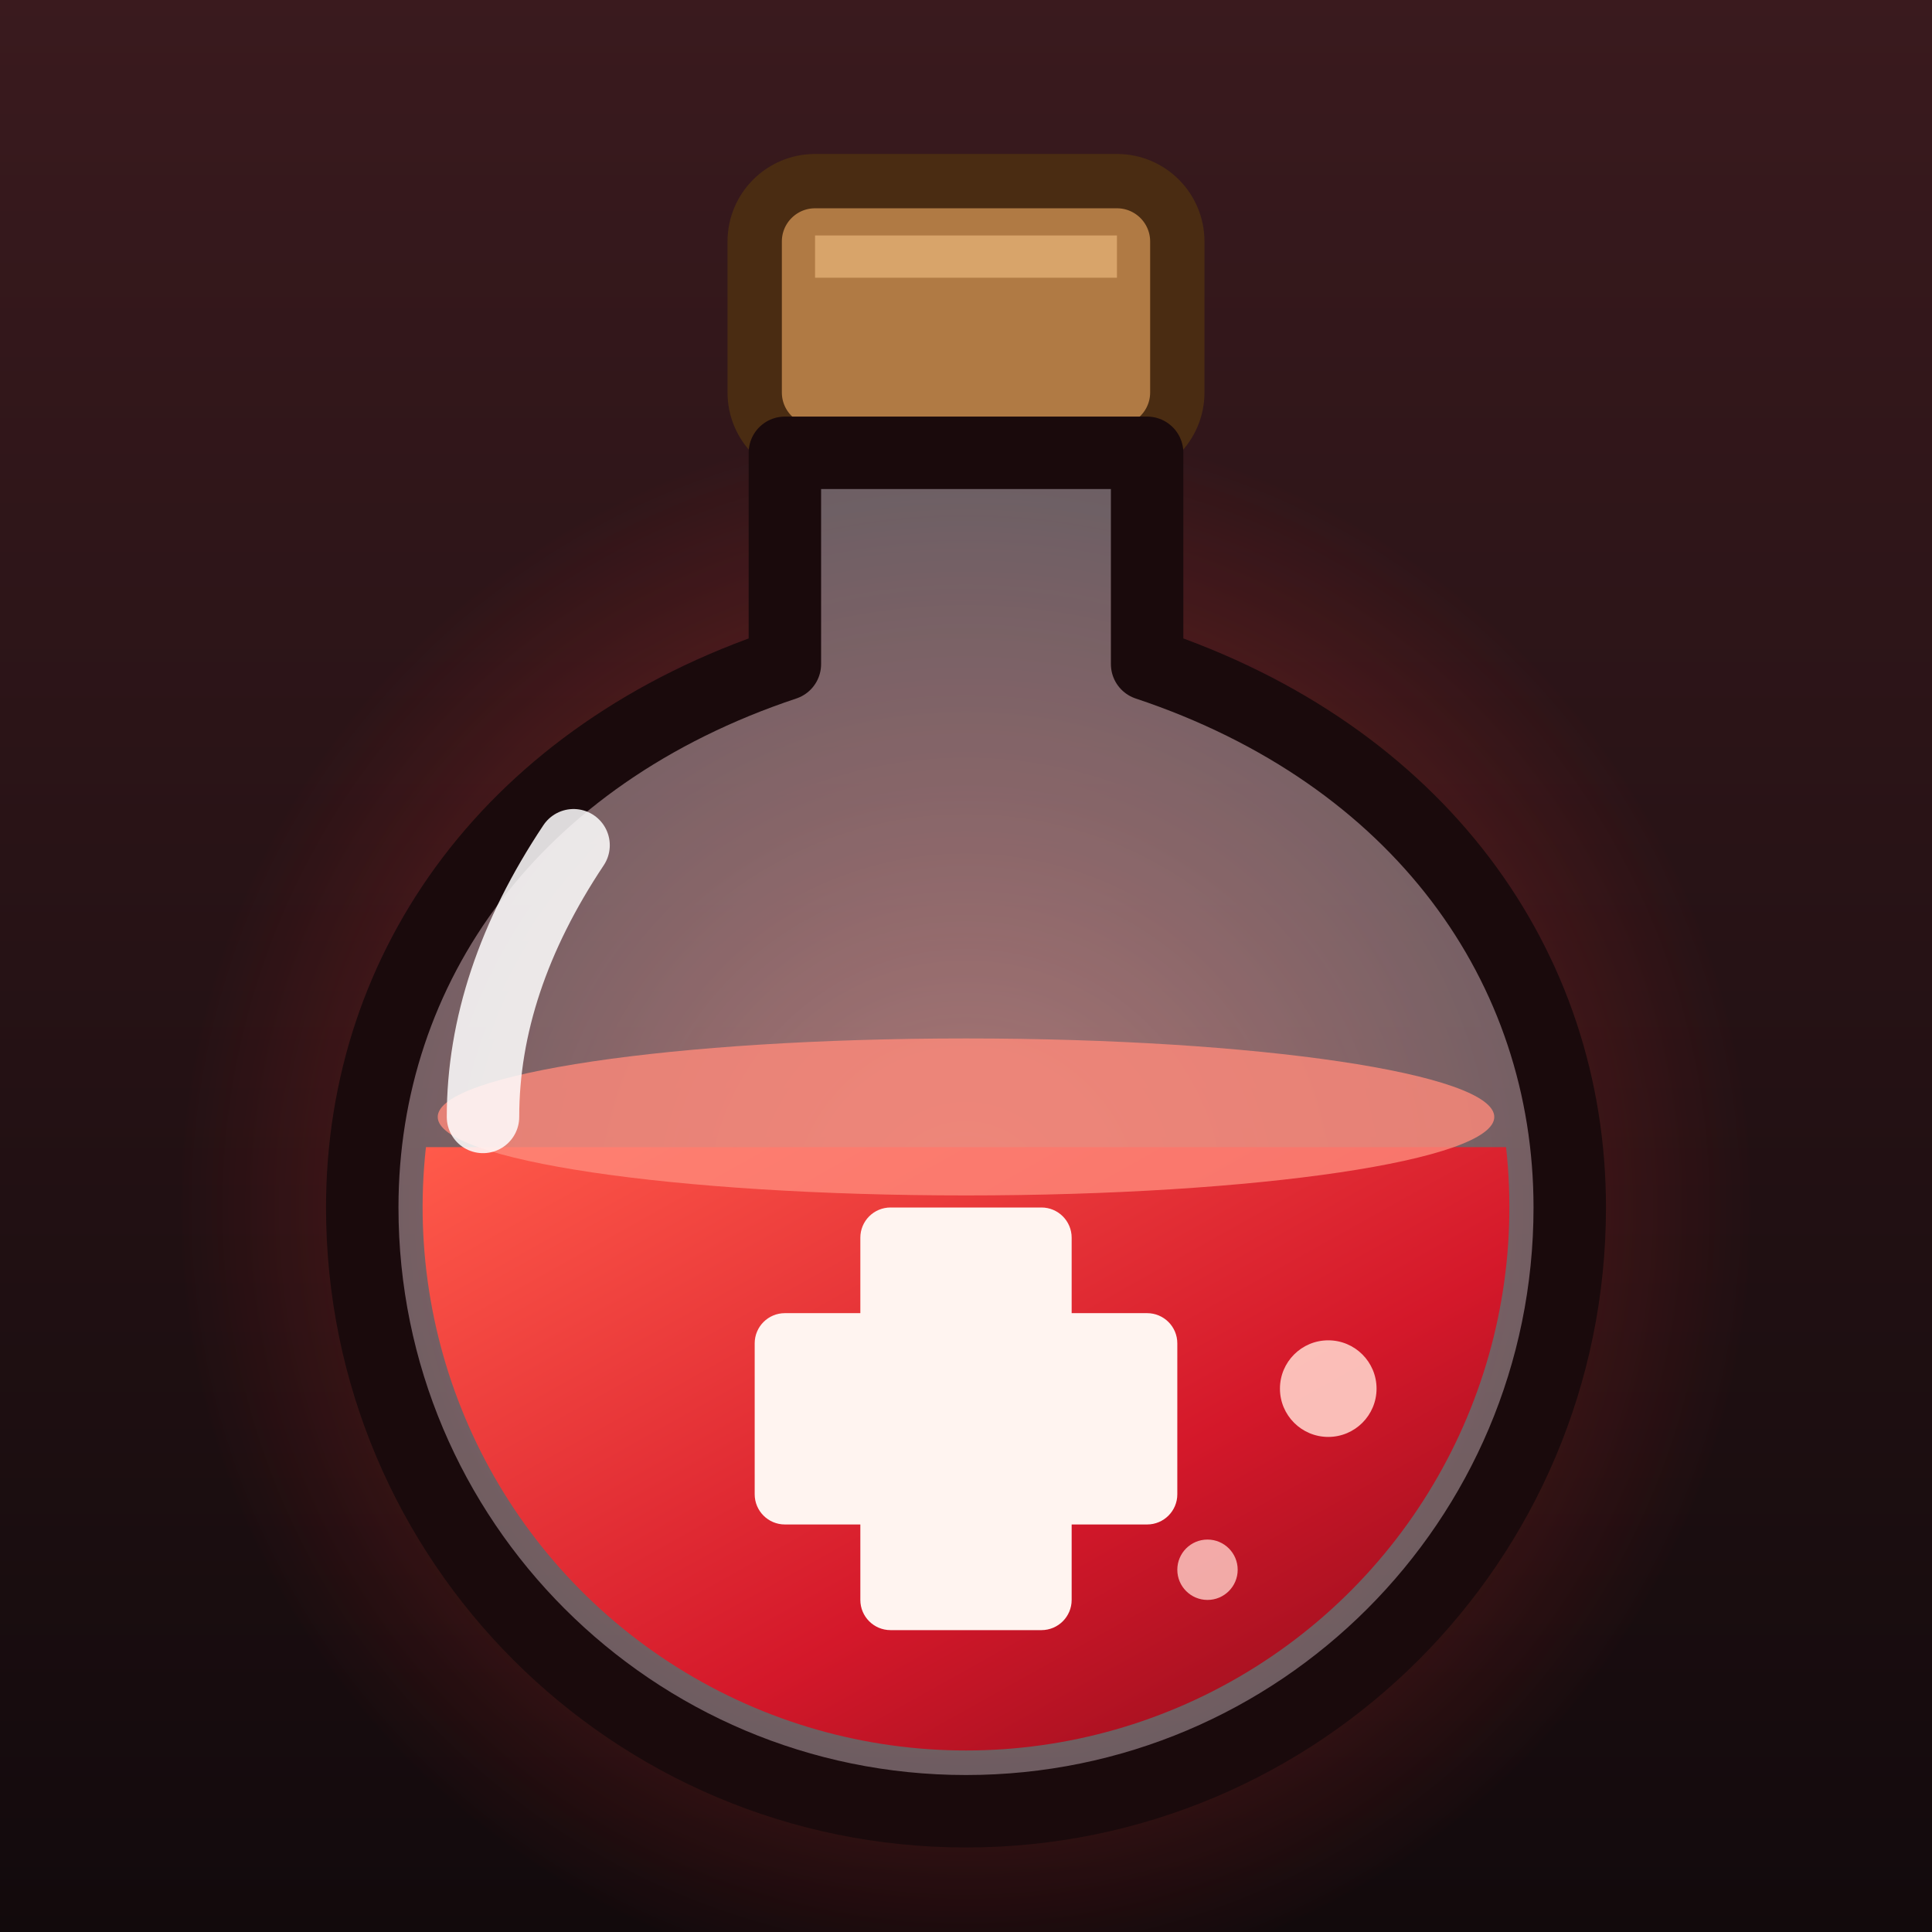
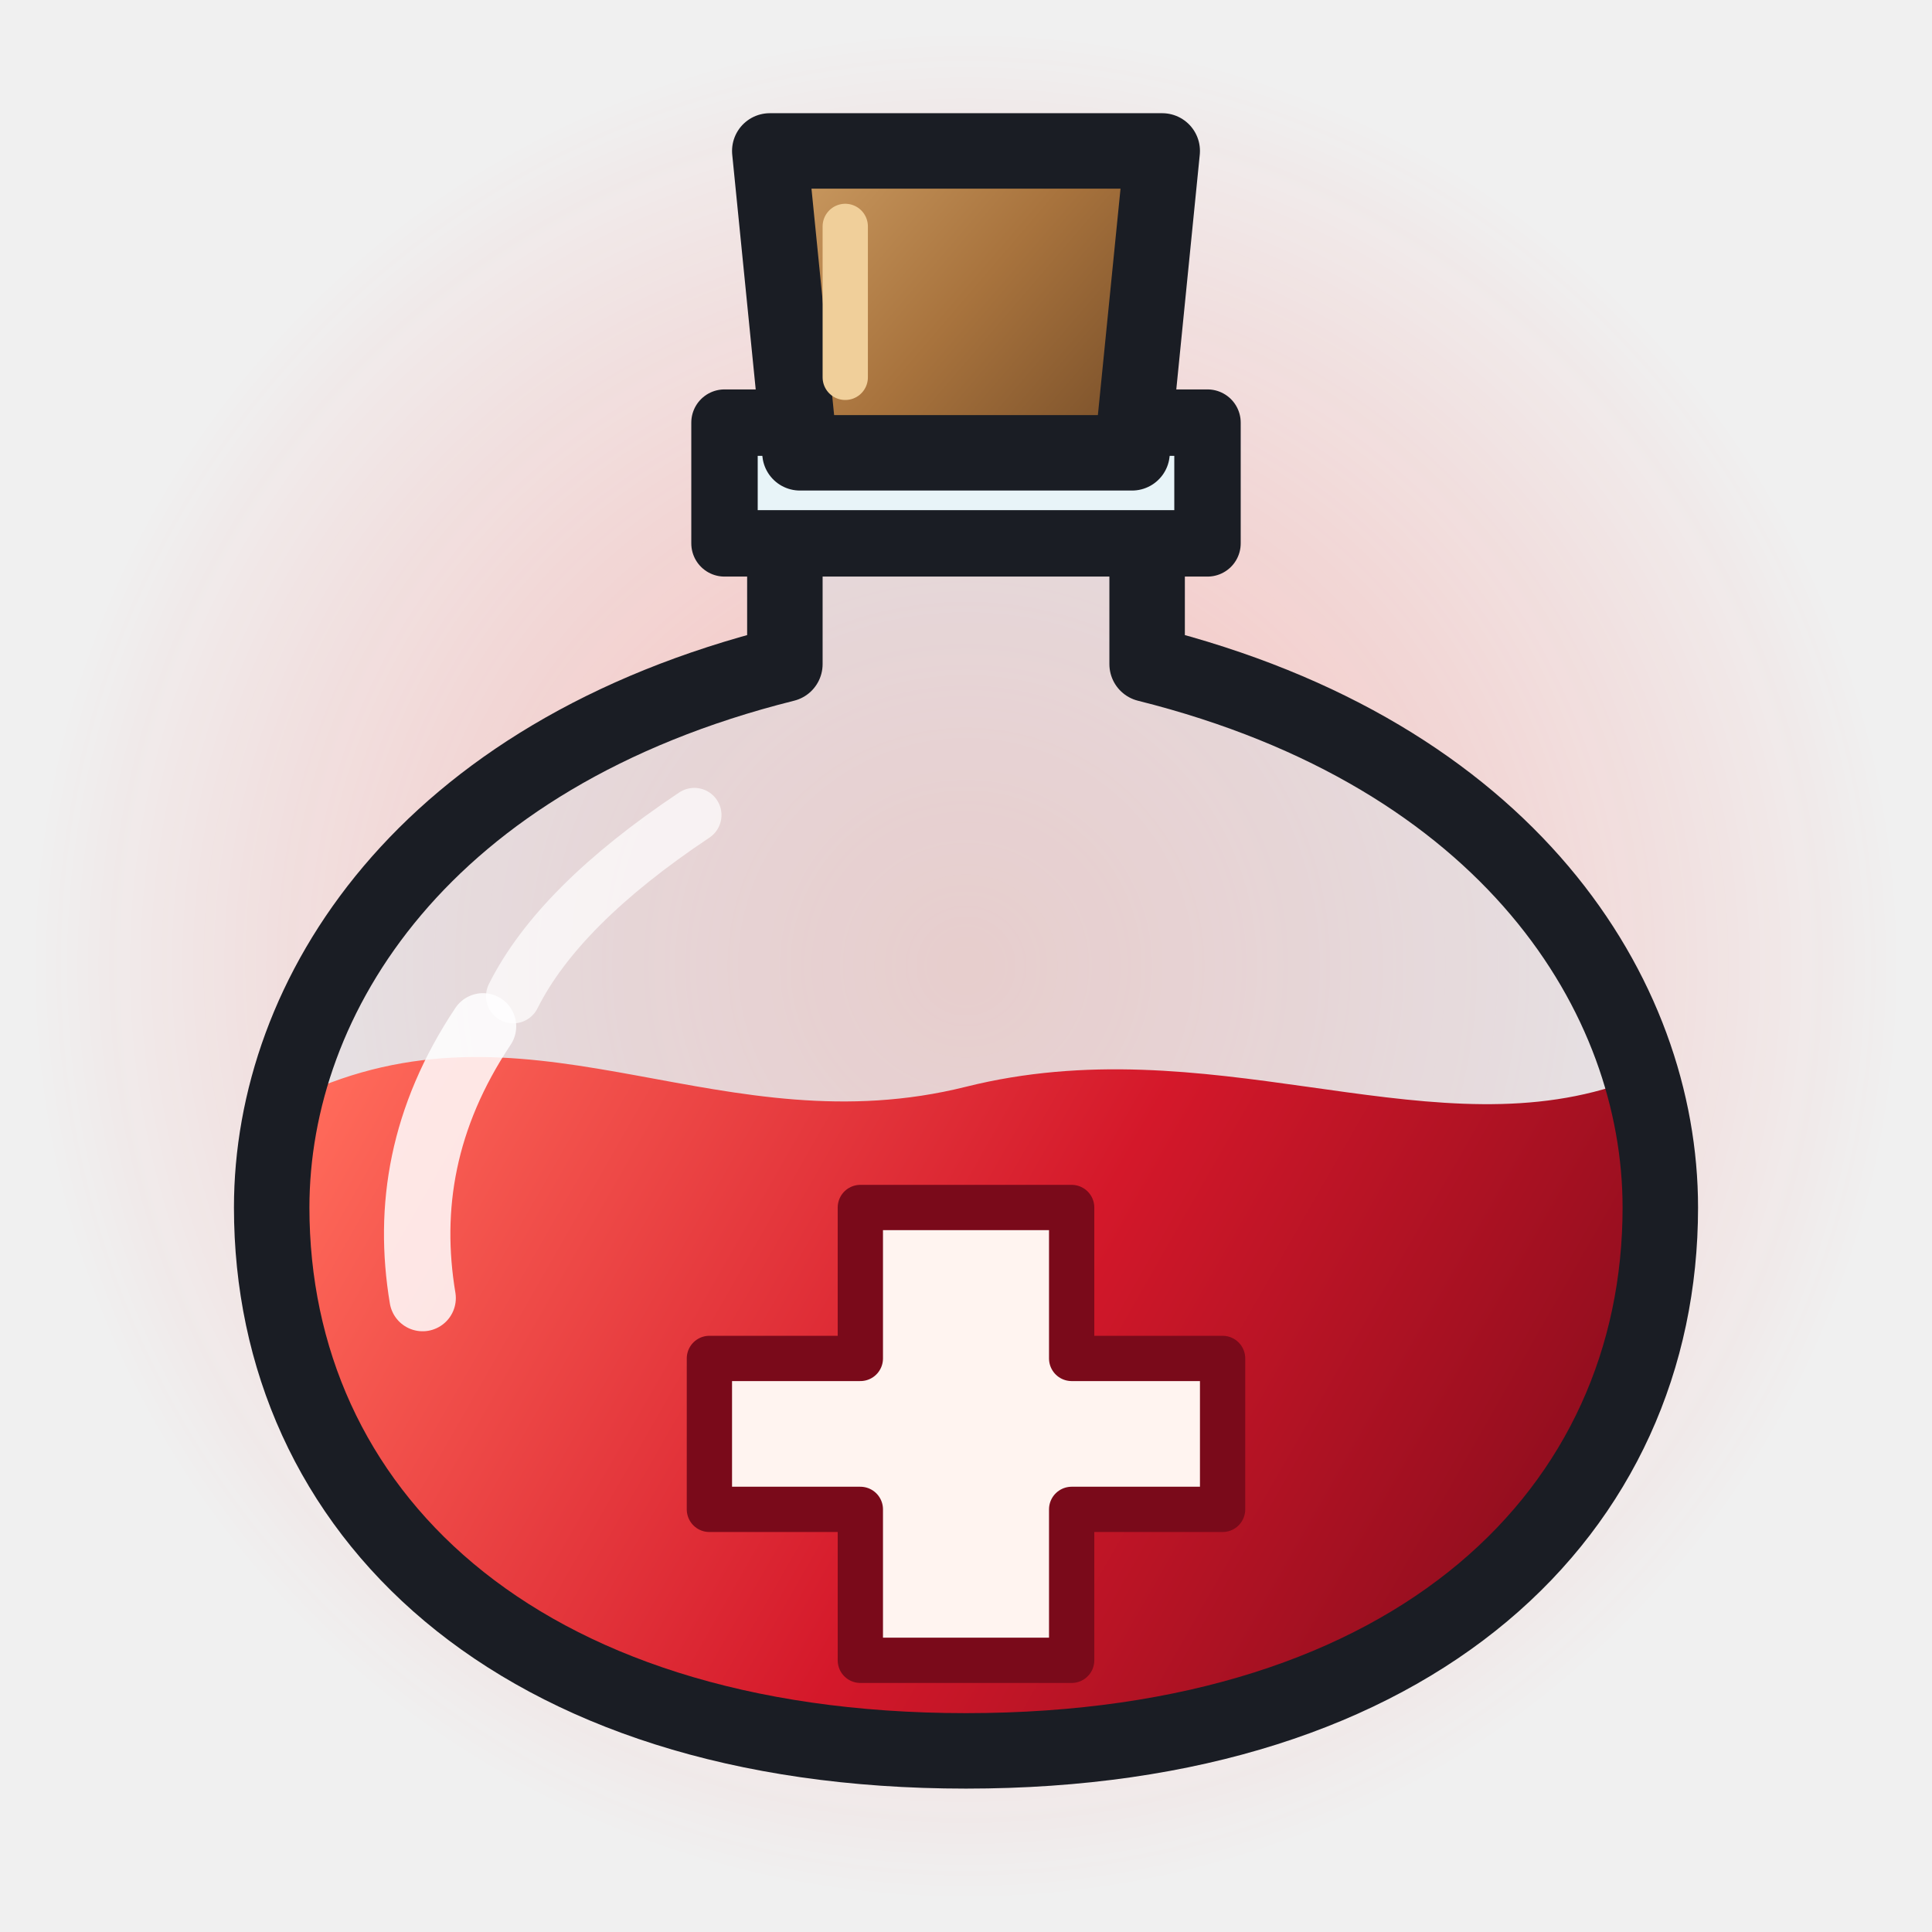
<svg xmlns="http://www.w3.org/2000/svg" width="128" height="128" viewBox="0 0 64 64">
  <defs>
-     <linearGradient id="bg" x1="0" y1="0" x2="0" y2="1">
-       <stop offset="0" stop-color="#3a1a1e" />
-       <stop offset="1" stop-color="#120a0c" />
-     </linearGradient>
-     <radialGradient id="glow">
-       <stop offset="0" stop-color="#ff6a5a" stop-opacity="0.55" />
+     <radialGradient id="aura" cx="32" cy="32" r="31" gradientUnits="userSpaceOnUse">
+       <stop offset="0" stop-color="#ff6a5a" stop-opacity="0.35" />
      <stop offset="1" stop-color="#ff2a2a" stop-opacity="0" />
    </radialGradient>
-     <linearGradient id="liquid" x1="0" y1="0" x2="1" y2="1">
-       <stop offset="0" stop-color="#ff5a4a" />
-       <stop offset="0.6" stop-color="#d4182a" />
-       <stop offset="1" stop-color="#8a0c1a" />
+     <linearGradient id="liquid" x1="12" y1="34" x2="54" y2="58" gradientUnits="userSpaceOnUse">
+       <stop offset="0" stop-color="#ff6a5a" />
+       <stop offset="0.5" stop-color="#d4182a" />
+       <stop offset="1" stop-color="#7a0a1a" />
+     </linearGradient>
+     <linearGradient id="cork" x1="25" y1="4" x2="39" y2="16" gradientUnits="userSpaceOnUse">
+       <stop offset="0" stop-color="#d3a46a" />
+       <stop offset="0.5" stop-color="#a8733d" />
+       <stop offset="1" stop-color="#6b4524" />
    </linearGradient>
  </defs>
-   <rect width="64" height="64" fill="url(#bg)" />
-   <circle cx="32" cy="40" r="26" fill="url(#glow)" />
-   <rect x="25" y="6" width="14" height="9" rx="2" fill="#b07a44" stroke="#4a2c12" stroke-width="1.8" />
-   <path d="M 27 8.5 L 37 8.5" stroke="#d8a46a" stroke-width="1.4" />
-   <path d="M 26 15 L 38 15 L 38 22 C 47 25 52 32 52 40 A 20 20 0 0 1 12 40 C 12 32 17 25 26 22 Z" fill="#cfe6ee" fill-opacity="0.35" stroke="#1a0a0c" stroke-width="2.4" stroke-linejoin="round" />
-   <path d="M 14.11 38 L 49.89 38 A 18 18 0 1 1 14.11 38 Z" fill="url(#liquid)" />
-   <ellipse cx="32" cy="37" rx="17.5" ry="2.6" fill="#ff8a7a" opacity="0.8" />
-   <rect x="28.5" y="40" width="7" height="14" rx="1" fill="#fff4f0" />
-   <rect x="25" y="43.5" width="14" height="7" rx="1" fill="#fff4f0" />
-   <path d="M 19 28 C 17 31 16 34 16 37" fill="none" stroke="#ffffff" stroke-width="2.4" stroke-linecap="round" opacity="0.85" />
-   <circle cx="44" cy="46" r="1.6" fill="#ffd0c8" opacity="0.9" />
-   <circle cx="40" cy="52" r="1" fill="#ffd0c8" opacity="0.8" />
+   <circle cx="32" cy="32" r="31" fill="url(#aura)" />
+   <path d="M 26 15 L 38 15 L 38 22 C 50 25 55 33 55 40 C 55 50 47 58 32 58 C 17 58 9 50 9 40 C 9 33 14 25 26 22 Z" fill="#cfe6ee" fill-opacity="0.35" />
+   <path d="M 10.6 36 C 18 33 24 38 32 36 C 40 34 47 38 53.4 36 C 54.6 38 55 39 55 40 C 55 50 47 58 32 58 C 17 58 9 50 9 40 C 9 39 9.5 38 10.6 36 Z" fill="url(#liquid)" />
+   <path d="M 26 15 L 38 15 L 38 22 C 50 25 55 33 55 40 C 55 50 47 58 32 58 C 17 58 9 50 9 40 C 9 33 14 25 26 22 Z" fill="none" stroke="#1a1d24" stroke-width="2.5" stroke-linejoin="round" />
+   <path d="M 28.5 40 L 35.5 40 L 35.5 45 L 40.5 45 L 40.5 50 L 35.5 50 L 35.5 55 L 28.5 55 L 28.5 50 L 23.5 50 L 23.5 45 L 28.5 45 Z" fill="#fff4f0" stroke="#7a0a1a" stroke-width="1.5" stroke-linejoin="round" />
+   <path d="M 16 34 C 14 37 13.5 40 14 43" fill="none" stroke="#ffffff" stroke-width="2.2" stroke-linecap="round" opacity="0.85" />
+   <path d="M 23 27 C 20 29 18 31 17 33" fill="none" stroke="#ffffff" stroke-width="1.8" stroke-linecap="round" opacity="0.7" />
+   <path d="M 24 14 L 40 14 L 40 18 L 24 18 Z" fill="#e8f4f8" stroke="#1a1d24" stroke-width="2.2" stroke-linejoin="round" />
+   <path d="M 25.5 5 L 38.5 5 L 37.5 15 L 26.5 15 Z" fill="url(#cork)" stroke="#1a1d24" stroke-width="2.5" stroke-linejoin="round" />
+   <path d="M 28 7.5 L 28 12.5" stroke="#f0cf9a" stroke-width="1.5" stroke-linecap="round" />
</svg>
